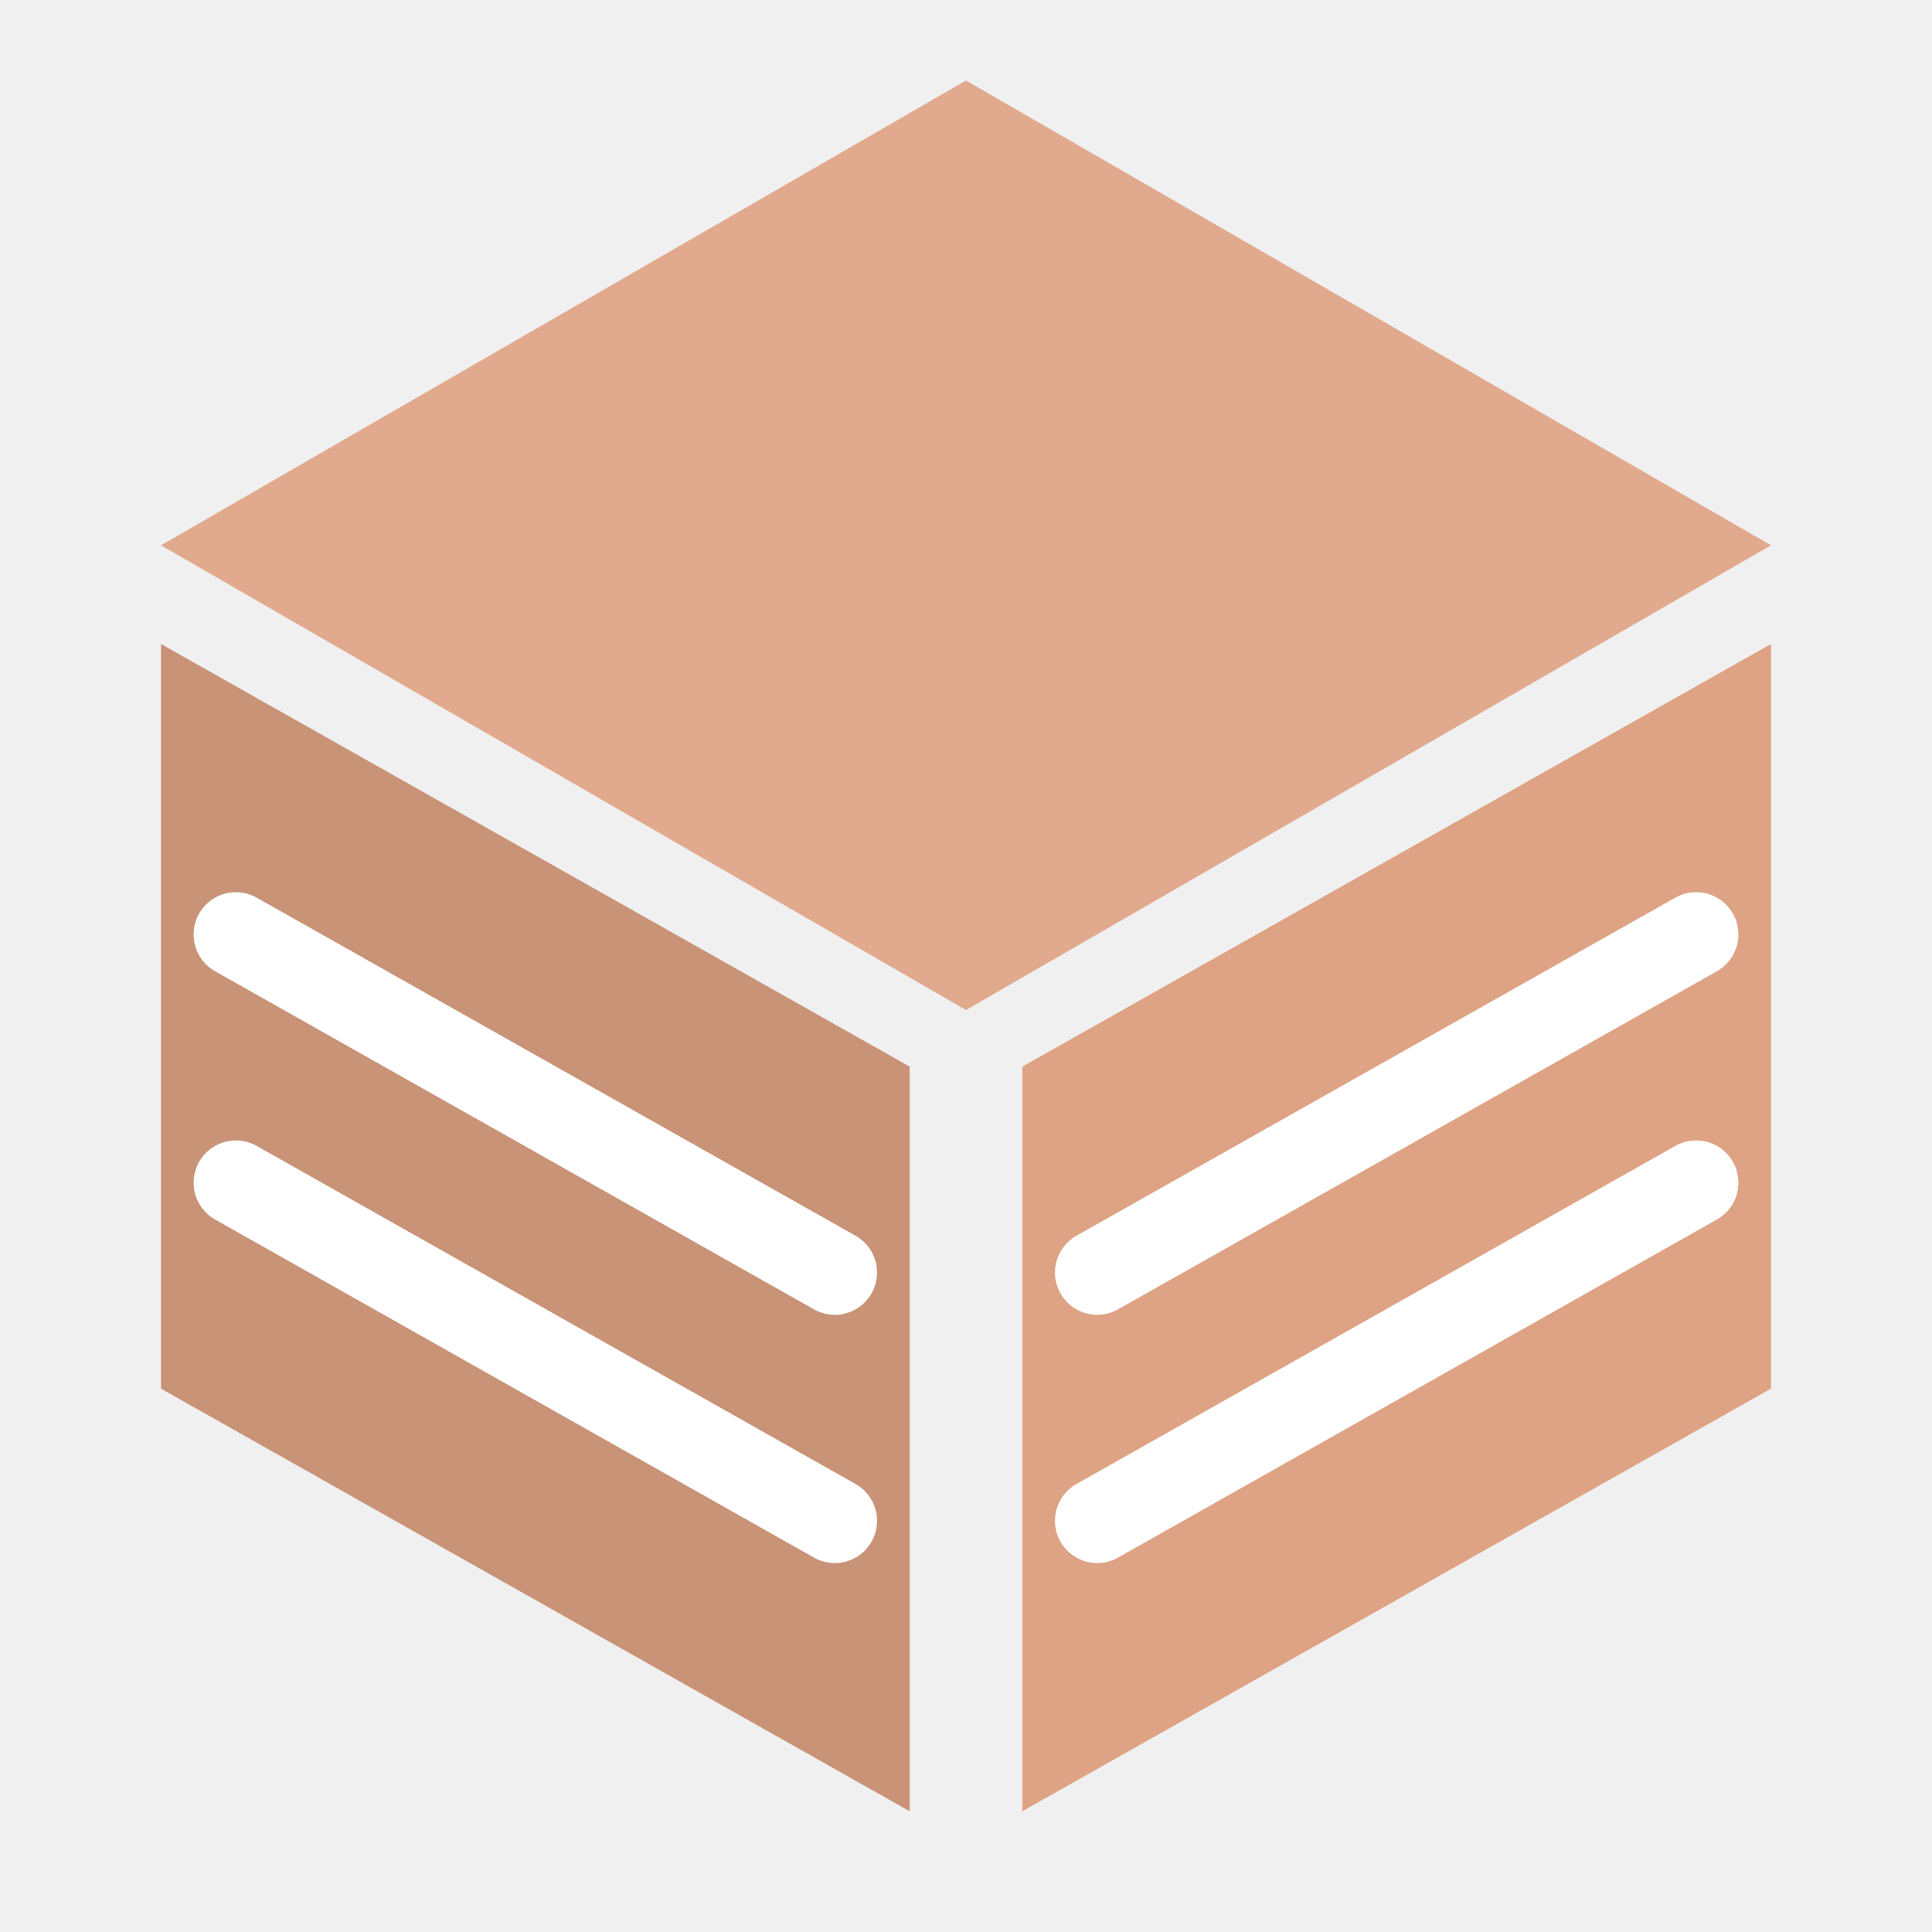
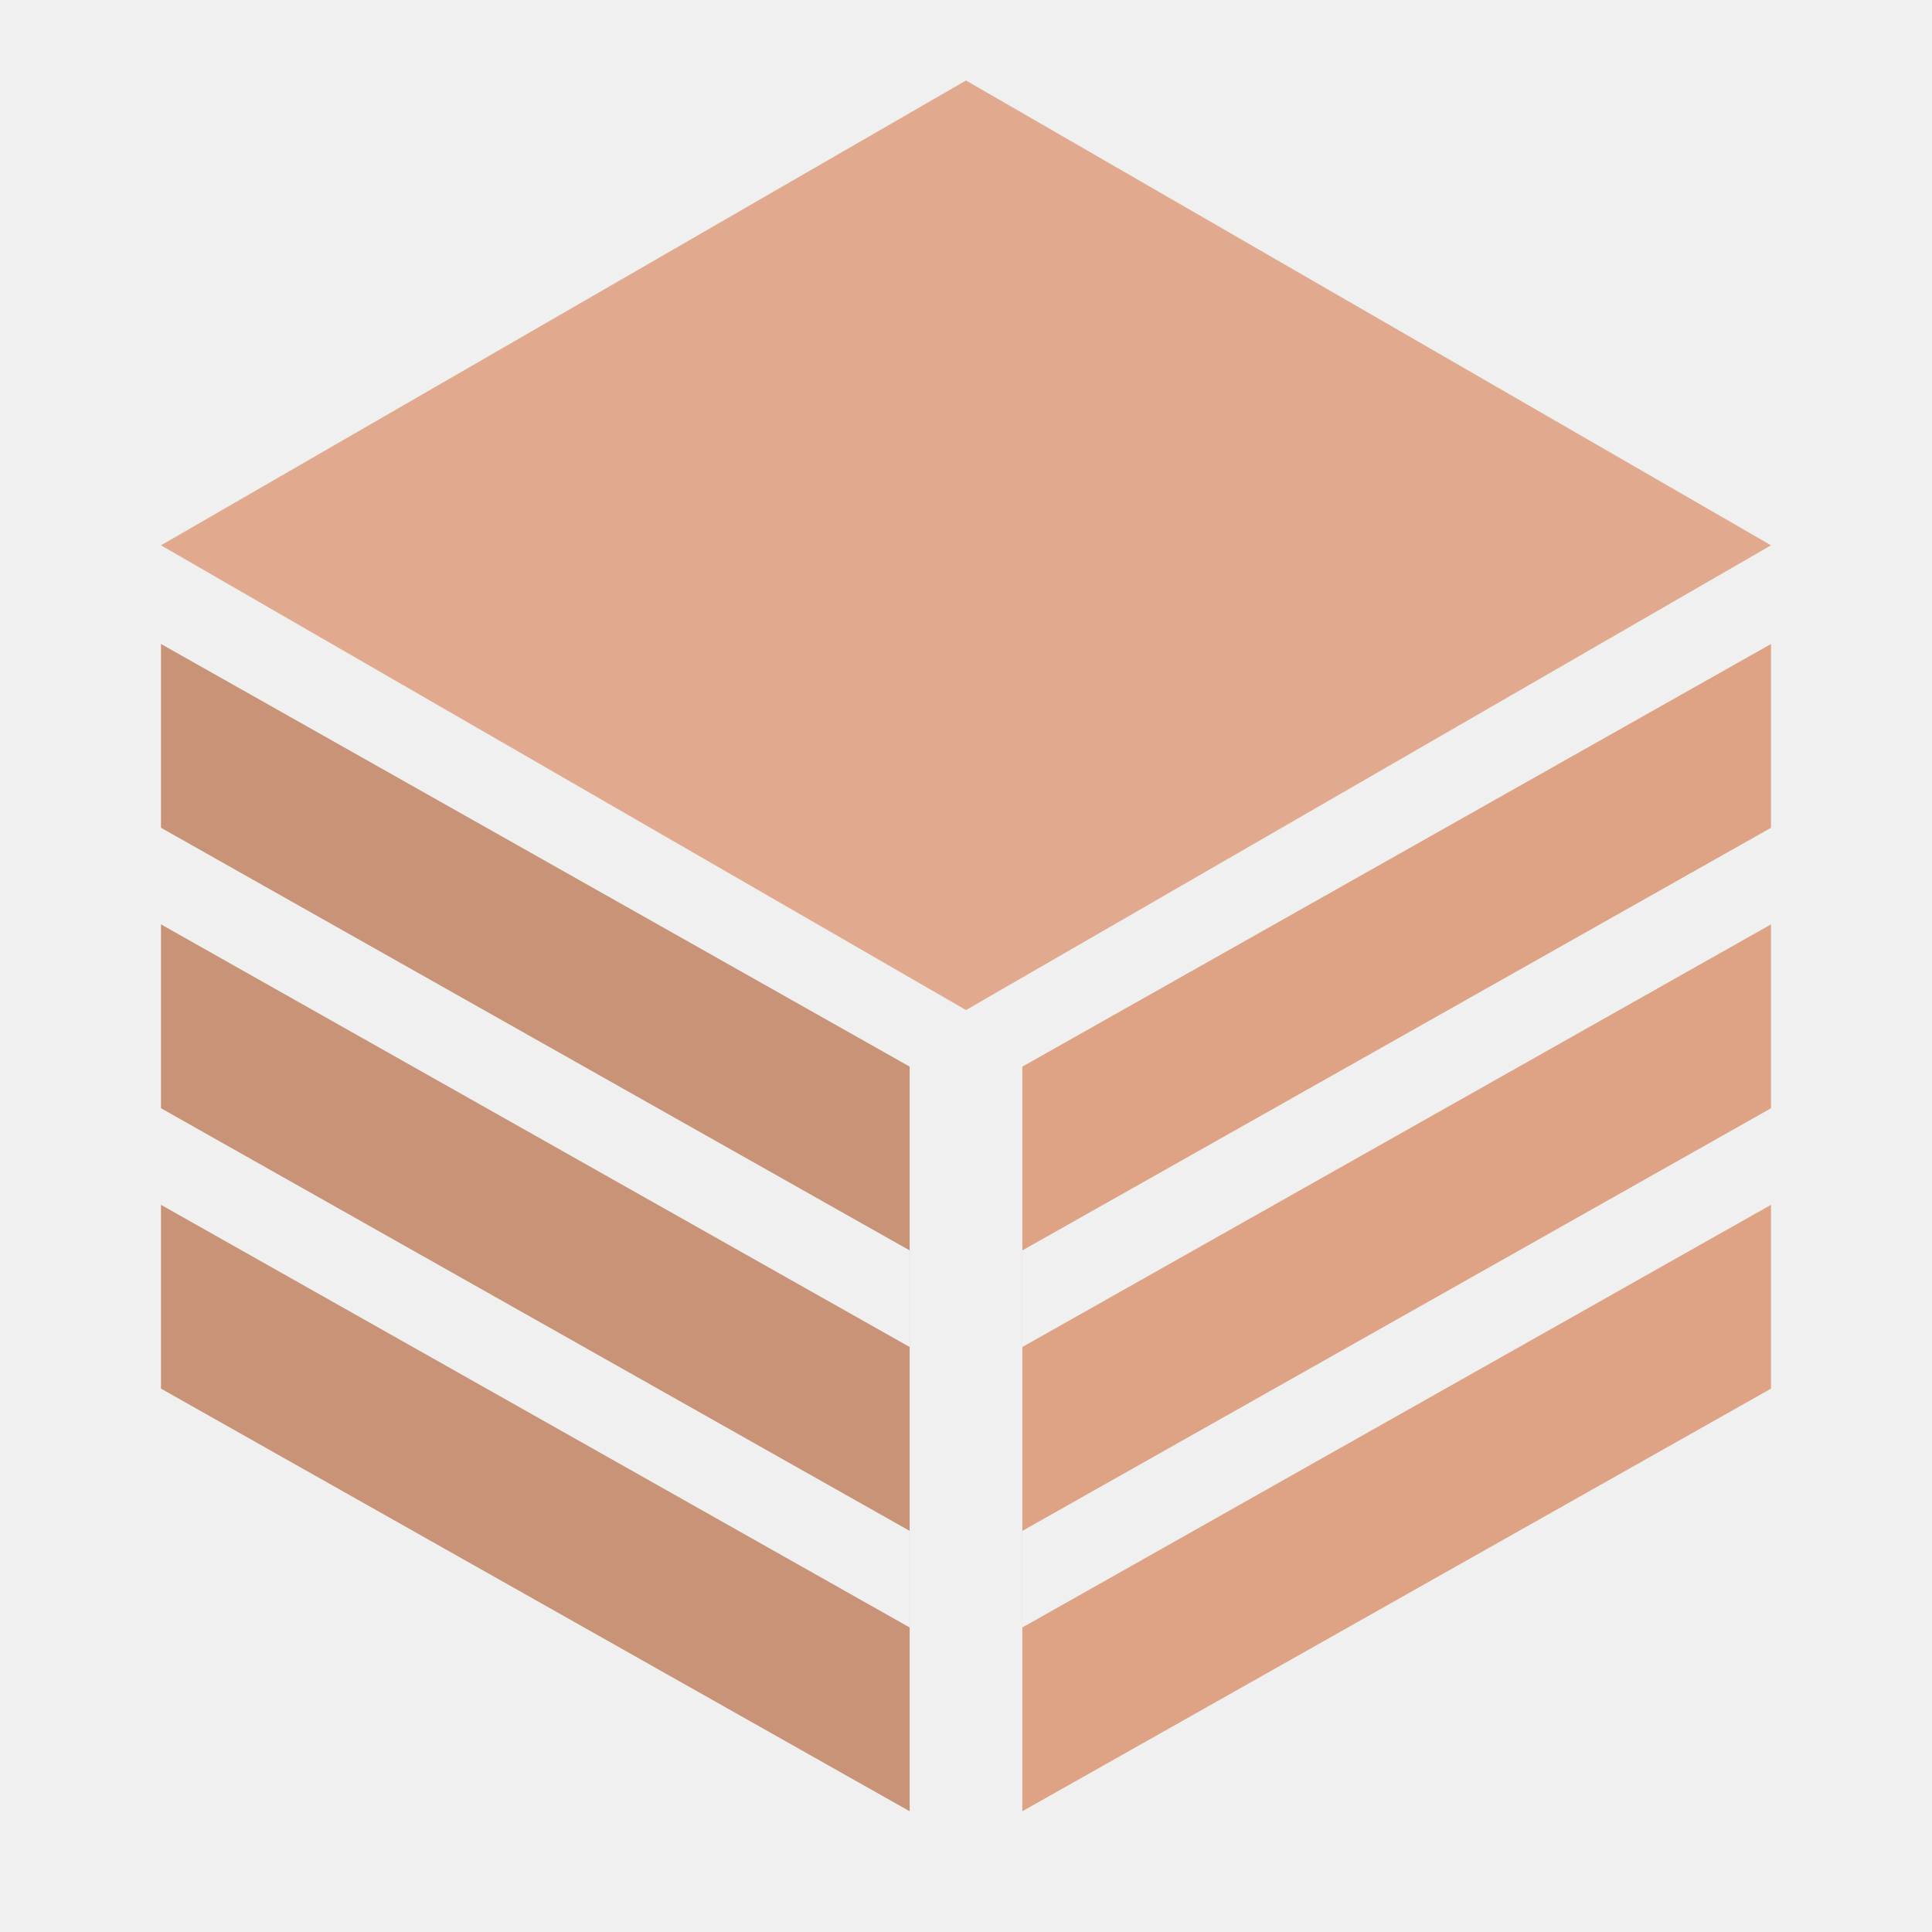
<svg xmlns="http://www.w3.org/2000/svg" viewBox="0 0 24 24" color="#DEA384" role="img" aria-labelledby="cubrid-rs-title cubrid-rs-desc">
-   <path d="M 12 1 L 22 6.774 L 12 12.547 L 2 6.774 Z" fill="currentColor" />
-   <path d="M 2 8 L 11.3 13.25 L 11.3 22.5 L 2 17.25 Z" fill="currentColor" />
-   <path d="M 12.7 13.25 L 22 8 L 22 17.25 L 12.7 22.5 Z" fill="currentColor" />
-   <path d="M 12 1 L 22 6.774 L 12 12.547 L 2 6.774 Z" fill="#fff" opacity="0.08" />
-   <path d="M 2 8 L 11.3 13.25 L 11.3 22.5 L 2 17.25 Z" fill="#000" opacity="0.10" />
-   <g data-layer-grooves="driver" fill="none" stroke="#fff" stroke-width="1.05" stroke-linecap="round">
-     <path d="M 2.93 11.608 L 10.37 15.808" />
-     <path d="M 13.63 15.808 L 21.07 11.608" />
-     <path d="M 2.93 14.692 L 10.37 18.892" />
-     <path d="M 13.63 18.892 L 21.07 14.692" />
+   <mask id="cubrid-rs-layers" maskUnits="userSpaceOnUse" x="0" y="0" width="24" height="24">
+     <rect width="24" height="24" fill="#fff" />
+     <path d="M 0 9.154 L 11.3 15.533 L 11.3 16.733 L 0 10.354 Z" fill="#000" />
+     <path d="M 12.7 15.533 L 24 9.154 L 24 10.354 L 12.7 16.733 Z" fill="#000" />
+     <path d="M 0 12.638 L 11.3 19.017 L 11.3 20.217 L 0 13.838 Z" fill="#000" />
+     <path d="M 12.7 19.017 L 24 12.638 L 24 13.838 L 12.7 20.217 Z" fill="#000" />
+   </mask>
+   <g mask="url(#cubrid-rs-layers)">
+     <path d="M 12 1 L 22 6.774 L 12 12.547 L 2 6.774 Z" fill="currentColor" />
+     <path d="M 2 8 L 11.3 13.25 L 11.3 22.5 L 2 17.25 Z" fill="currentColor" />
+     <path d="M 12.7 13.25 L 22 8 L 22 17.25 L 12.7 22.5 Z" fill="currentColor" />
+     <path d="M 12 1 L 22 6.774 L 12 12.547 L 2 6.774 Z" fill="#fff" opacity="0.08" />
+     <path d="M 2 8 L 11.3 13.25 L 11.3 22.5 L 2 17.25 Z" fill="#000" opacity="0.10" />
  </g>
</svg>
